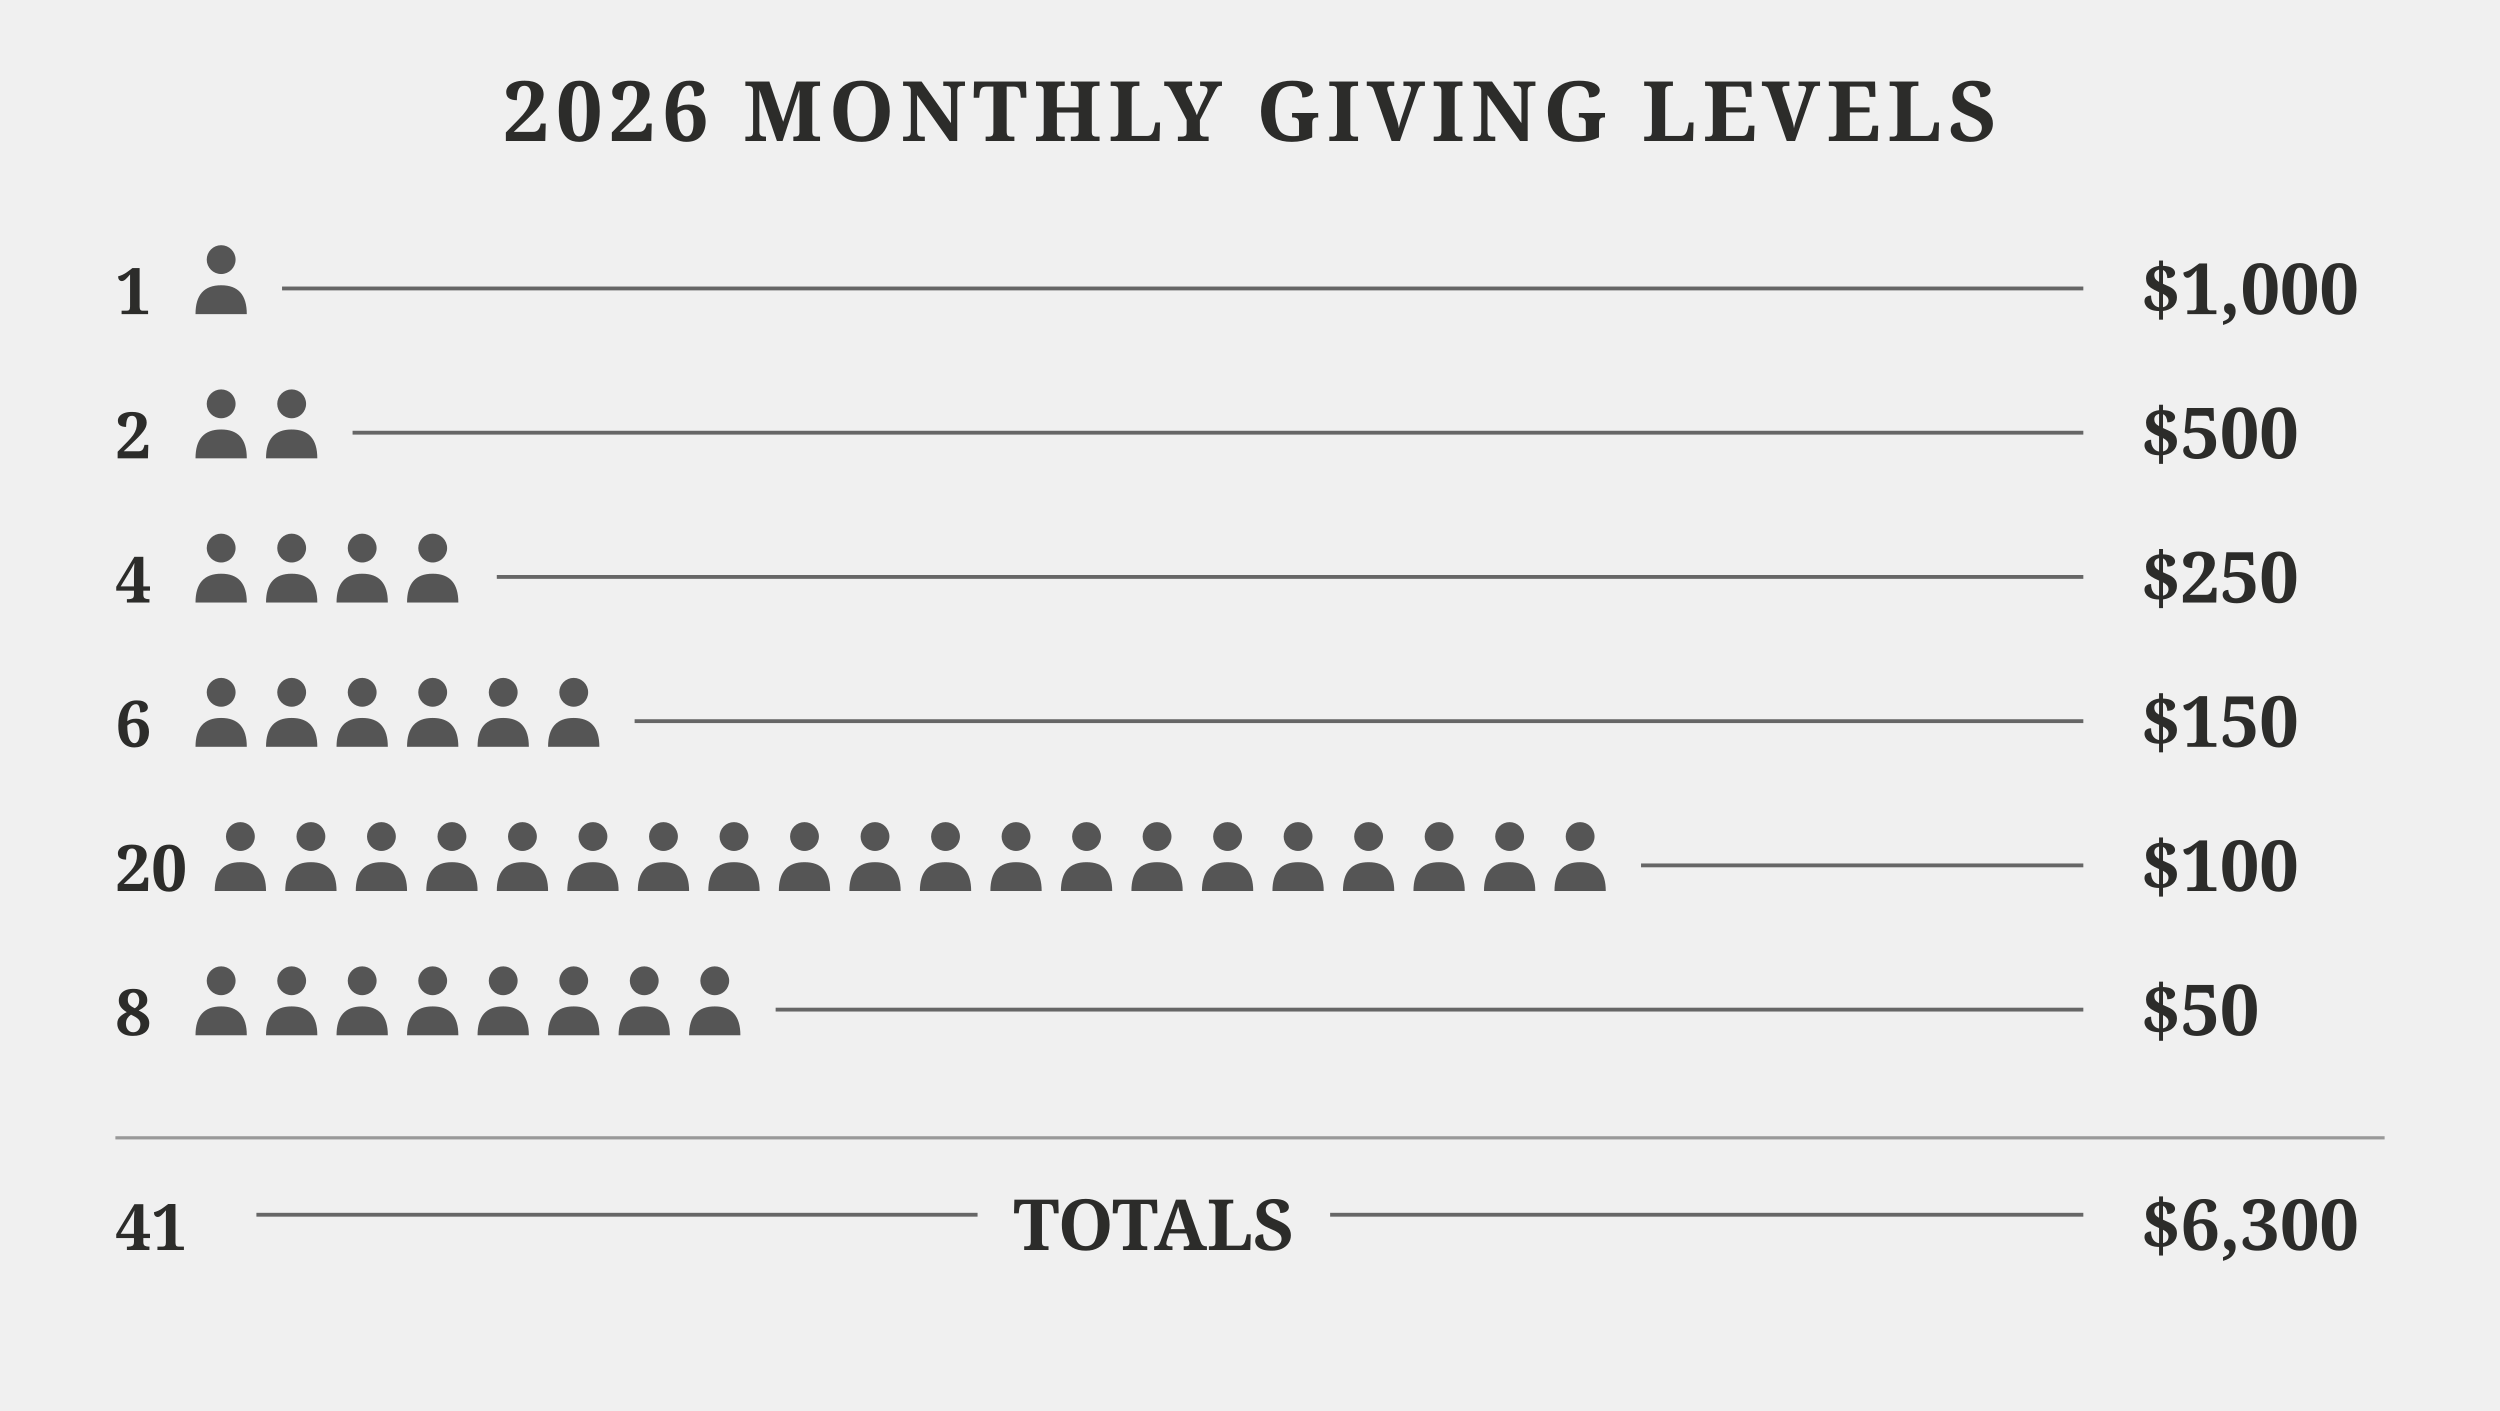
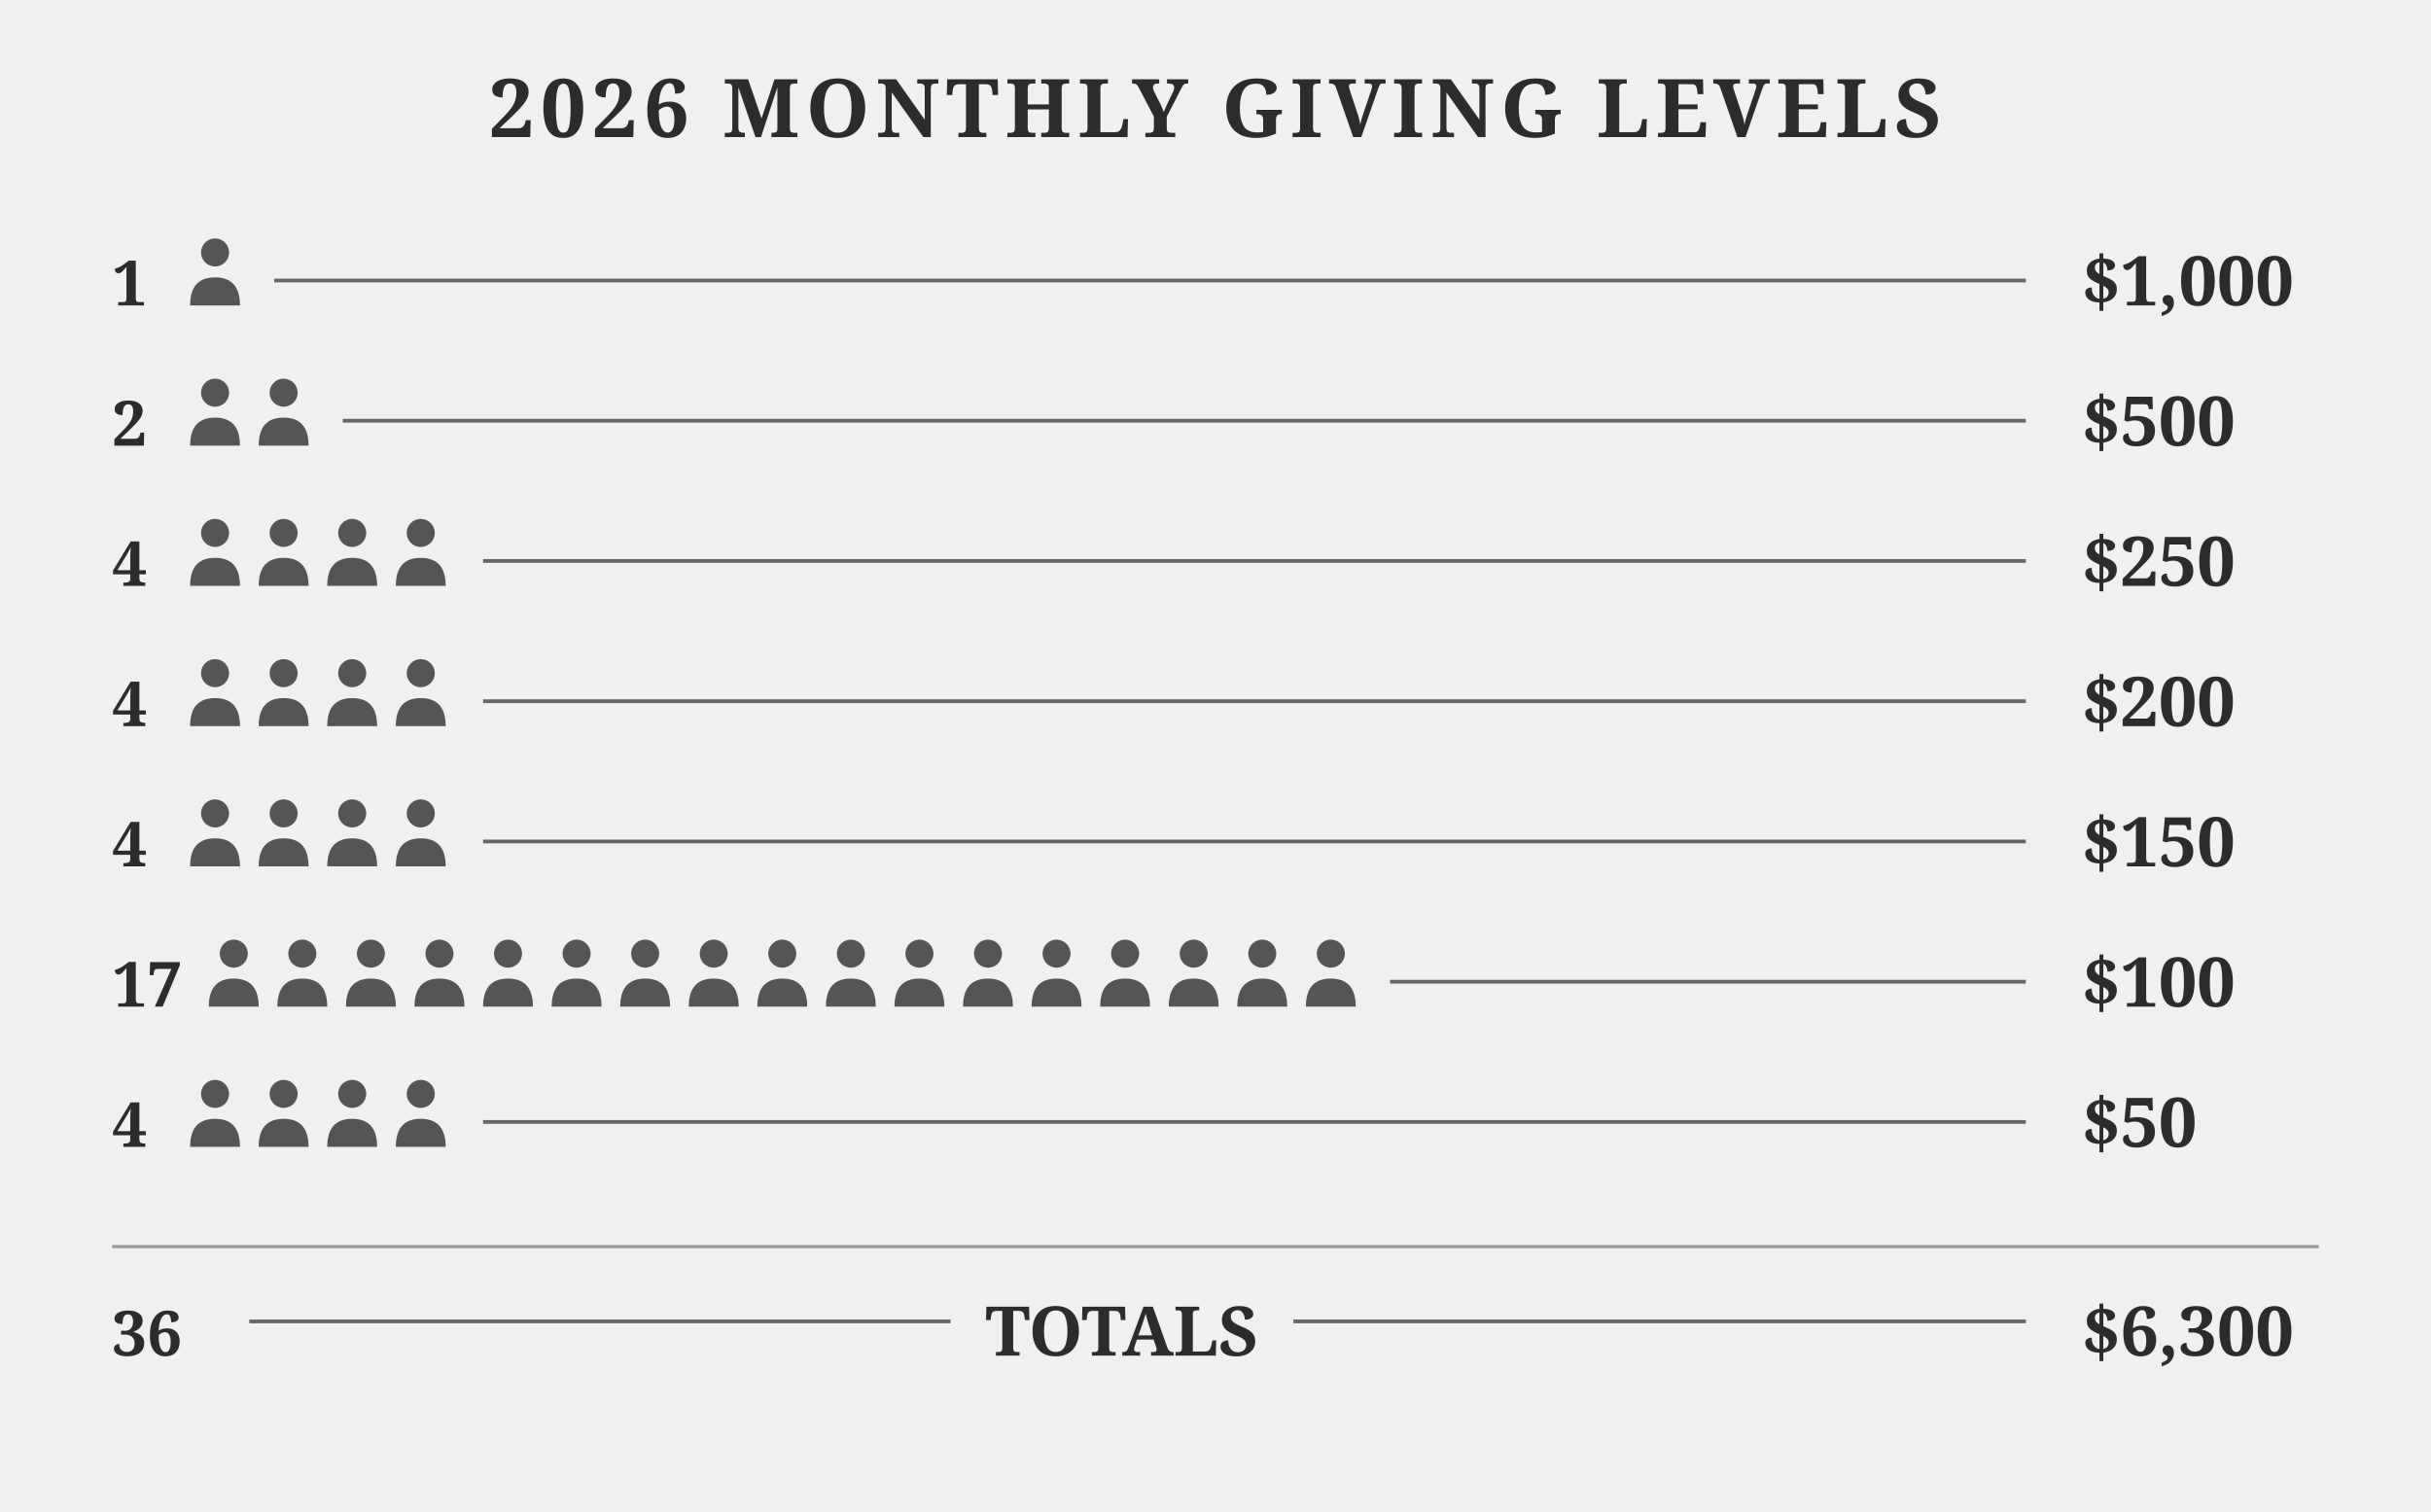
- <svg xmlns="http://www.w3.org/2000/svg" viewBox="0 0 780 440" role="img" font-family="Georgia, serif" style="">
+ <svg xmlns="http://www.w3.org/2000/svg" viewBox="0 0 780 485" role="img" font-family="Georgia, serif" style="">
  <defs>
    <marker id="arr" markerWidth="8" markerHeight="8" refX="6" refY="3" orient="auto">
      <path d="M0,0 L0,6 L8,3 z" fill="#555" />
    </marker>
    <mask id="imagine-text-gaps-new" maskUnits="userSpaceOnUse">
-       <rect x="0" y="0" width="780" height="440" fill="white" />
+       <rect x="0" y="0" width="780" height="485" fill="white" />
      <rect x="32" y="77" width="18" height="27" fill="black" rx="2" />
      <rect x="664" y="76" width="88" height="29" fill="black" rx="2" />
      <rect x="32" y="122" width="20" height="27" fill="black" rx="2" />
      <rect x="664" y="121" width="66" height="29" fill="black" rx="2" />
      <rect x="32" y="167" width="21" height="27" fill="black" rx="2" />
      <rect x="664" y="166" width="66" height="29" fill="black" rx="2" />
      <rect x="32" y="212" width="21" height="27" fill="black" rx="2" />
      <rect x="664" y="211" width="62" height="29" fill="black" rx="2" />
-       <rect x="32" y="257" width="32" height="27" fill="black" rx="2" />
-       <rect x="664" y="256" width="64" height="29" fill="black" rx="2" />
-       <rect x="32" y="302" width="20" height="27" fill="black" rx="2" />
-       <rect x="664" y="301" width="48" height="29" fill="black" rx="2" />
-       <rect x="32" y="369" width="34" height="27" fill="black" rx="2" />
-       <rect x="309" y="369" width="102" height="29" fill="black" rx="2" />
-       <rect x="664" y="369" width="88" height="29" fill="black" rx="2" />
+       <rect x="32" y="257" width="21" height="27" fill="black" rx="2" />
+       <rect x="664" y="256" width="62" height="29" fill="black" rx="2" />
+       <rect x="32" y="302" width="32" height="27" fill="black" rx="2" />
+       <rect x="664" y="301" width="64" height="29" fill="black" rx="2" />
+       <rect x="32" y="347" width="20" height="27" fill="black" rx="2" />
+       <rect x="664" y="346" width="48" height="29" fill="black" rx="2" />
+       <rect x="32" y="414" width="34" height="27" fill="black" rx="2" />
+       <rect x="309" y="414" width="102" height="29" fill="black" rx="2" />
+       <rect x="664" y="414" width="88" height="29" fill="black" rx="2" />
    </mask>
  </defs>
  <text x="390" y="44" text-anchor="middle" font-size="26" font-weight="700" letter-spacing="2" fill="#2C2C2A" style="fill:rgb(44, 44, 42);stroke:none;color:rgb(0, 0, 0);stroke-width:1px;stroke-linecap:butt;stroke-linejoin:miter;opacity:1;font-family:Georgia, serif;font-size:26px;font-weight:700;text-anchor:middle;dominant-baseline:auto">2026 MONTHLY GIVING LEVELS</text>
  <defs>
    <g id="person">
      <circle cx="9" cy="5" r="4.5" fill="#555" />
      <path d="M1,22 Q1,13 9,13 Q17,13 17,22" fill="#555" />
    </g>
  </defs>
  <text x="36" y="98" style="fill:rgb(44, 44, 42);stroke:none;color:rgb(0, 0, 0);stroke-width:1px;stroke-linecap:butt;stroke-linejoin:miter;opacity:1;font-family:Georgia, serif;font-size:20px;font-weight:700;text-anchor:start;dominant-baseline:auto">1</text>
  <use href="#person" x="60" y="76" style="fill:rgb(0, 0, 0);stroke:none;color:rgb(0, 0, 0);stroke-width:1px;stroke-linecap:butt;stroke-linejoin:miter;opacity:1;font-family:Georgia, serif;font-size:16px;font-weight:400;text-anchor:start;dominant-baseline:auto" />
  <line x1="88" y1="90" x2="650" y2="90" style="fill:none;stroke:rgb(102, 102, 102);color:rgb(0, 0, 0);stroke-width:1.2px;stroke-linecap:butt;stroke-linejoin:miter;opacity:1;font-family:Georgia, serif;font-size:16px;font-weight:400;text-anchor:start;dominant-baseline:auto" />
  <text x="668" y="98" style="fill:rgb(44, 44, 42);stroke:none;color:rgb(0, 0, 0);stroke-width:1px;stroke-linecap:butt;stroke-linejoin:miter;opacity:1;font-family:Georgia, serif;font-size:22px;font-weight:700;text-anchor:start;dominant-baseline:auto">$1,000</text>
  <text x="36" y="143" style="fill:rgb(44, 44, 42);stroke:none;color:rgb(0, 0, 0);stroke-width:1px;stroke-linecap:butt;stroke-linejoin:miter;opacity:1;font-family:Georgia, serif;font-size:20px;font-weight:700;text-anchor:start;dominant-baseline:auto">2</text>
  <use href="#person" x="60" y="121" style="fill:rgb(0, 0, 0);stroke:none;color:rgb(0, 0, 0);stroke-width:1px;stroke-linecap:butt;stroke-linejoin:miter;opacity:1;font-family:Georgia, serif;font-size:16px;font-weight:400;text-anchor:start;dominant-baseline:auto" />
  <use href="#person" x="82" y="121" style="fill:rgb(0, 0, 0);stroke:none;color:rgb(0, 0, 0);stroke-width:1px;stroke-linecap:butt;stroke-linejoin:miter;opacity:1;font-family:Georgia, serif;font-size:16px;font-weight:400;text-anchor:start;dominant-baseline:auto" />
  <line x1="110" y1="135" x2="650" y2="135" style="fill:none;stroke:rgb(102, 102, 102);color:rgb(0, 0, 0);stroke-width:1.2px;stroke-linecap:butt;stroke-linejoin:miter;opacity:1;font-family:Georgia, serif;font-size:16px;font-weight:400;text-anchor:start;dominant-baseline:auto" />
  <text x="668" y="143" style="fill:rgb(44, 44, 42);stroke:none;color:rgb(0, 0, 0);stroke-width:1px;stroke-linecap:butt;stroke-linejoin:miter;opacity:1;font-family:Georgia, serif;font-size:22px;font-weight:700;text-anchor:start;dominant-baseline:auto">$500</text>
  <text x="36" y="188" style="fill:rgb(44, 44, 42);stroke:none;color:rgb(0, 0, 0);stroke-width:1px;stroke-linecap:butt;stroke-linejoin:miter;opacity:1;font-family:Georgia, serif;font-size:20px;font-weight:700;text-anchor:start;dominant-baseline:auto">4</text>
  <use href="#person" x="60" y="166" style="fill:rgb(0, 0, 0);stroke:none;color:rgb(0, 0, 0);stroke-width:1px;stroke-linecap:butt;stroke-linejoin:miter;opacity:1;font-family:Georgia, serif;font-size:16px;font-weight:400;text-anchor:start;dominant-baseline:auto" />
  <use href="#person" x="82" y="166" style="fill:rgb(0, 0, 0);stroke:none;color:rgb(0, 0, 0);stroke-width:1px;stroke-linecap:butt;stroke-linejoin:miter;opacity:1;font-family:Georgia, serif;font-size:16px;font-weight:400;text-anchor:start;dominant-baseline:auto" />
  <use href="#person" x="104" y="166" style="fill:rgb(0, 0, 0);stroke:none;color:rgb(0, 0, 0);stroke-width:1px;stroke-linecap:butt;stroke-linejoin:miter;opacity:1;font-family:Georgia, serif;font-size:16px;font-weight:400;text-anchor:start;dominant-baseline:auto" />
  <use href="#person" x="126" y="166" style="fill:rgb(0, 0, 0);stroke:none;color:rgb(0, 0, 0);stroke-width:1px;stroke-linecap:butt;stroke-linejoin:miter;opacity:1;font-family:Georgia, serif;font-size:16px;font-weight:400;text-anchor:start;dominant-baseline:auto" />
  <line x1="155" y1="180" x2="650" y2="180" style="fill:none;stroke:rgb(102, 102, 102);color:rgb(0, 0, 0);stroke-width:1.2px;stroke-linecap:butt;stroke-linejoin:miter;opacity:1;font-family:Georgia, serif;font-size:16px;font-weight:400;text-anchor:start;dominant-baseline:auto" />
  <text x="668" y="188" style="fill:rgb(44, 44, 42);stroke:none;color:rgb(0, 0, 0);stroke-width:1px;stroke-linecap:butt;stroke-linejoin:miter;opacity:1;font-family:Georgia, serif;font-size:22px;font-weight:700;text-anchor:start;dominant-baseline:auto">$250</text>
-   <text x="36" y="233" style="fill:rgb(44, 44, 42);stroke:none;color:rgb(0, 0, 0);stroke-width:1px;stroke-linecap:butt;stroke-linejoin:miter;opacity:1;font-family:Georgia, serif;font-size:20px;font-weight:700;text-anchor:start;dominant-baseline:auto">6</text>
+   <text x="36" y="233" style="fill:rgb(44, 44, 42);stroke:none;color:rgb(0, 0, 0);stroke-width:1px;stroke-linecap:butt;stroke-linejoin:miter;opacity:1;font-family:Georgia, serif;font-size:20px;font-weight:700;text-anchor:start;dominant-baseline:auto">4</text>
  <use href="#person" x="60" y="211" style="fill:rgb(0, 0, 0);stroke:none;color:rgb(0, 0, 0);stroke-width:1px;stroke-linecap:butt;stroke-linejoin:miter;opacity:1;font-family:Georgia, serif;font-size:16px;font-weight:400;text-anchor:start;dominant-baseline:auto" />
  <use href="#person" x="82" y="211" style="fill:rgb(0, 0, 0);stroke:none;color:rgb(0, 0, 0);stroke-width:1px;stroke-linecap:butt;stroke-linejoin:miter;opacity:1;font-family:Georgia, serif;font-size:16px;font-weight:400;text-anchor:start;dominant-baseline:auto" />
  <use href="#person" x="104" y="211" style="fill:rgb(0, 0, 0);stroke:none;color:rgb(0, 0, 0);stroke-width:1px;stroke-linecap:butt;stroke-linejoin:miter;opacity:1;font-family:Georgia, serif;font-size:16px;font-weight:400;text-anchor:start;dominant-baseline:auto" />
  <use href="#person" x="126" y="211" style="fill:rgb(0, 0, 0);stroke:none;color:rgb(0, 0, 0);stroke-width:1px;stroke-linecap:butt;stroke-linejoin:miter;opacity:1;font-family:Georgia, serif;font-size:16px;font-weight:400;text-anchor:start;dominant-baseline:auto" />
-   <use href="#person" x="148" y="211" style="fill:rgb(0, 0, 0);stroke:none;color:rgb(0, 0, 0);stroke-width:1px;stroke-linecap:butt;stroke-linejoin:miter;opacity:1;font-family:Georgia, serif;font-size:16px;font-weight:400;text-anchor:start;dominant-baseline:auto" />
-   <use href="#person" x="170" y="211" style="fill:rgb(0, 0, 0);stroke:none;color:rgb(0, 0, 0);stroke-width:1px;stroke-linecap:butt;stroke-linejoin:miter;opacity:1;font-family:Georgia, serif;font-size:16px;font-weight:400;text-anchor:start;dominant-baseline:auto" />
-   <line x1="198" y1="225" x2="650" y2="225" style="fill:none;stroke:rgb(102, 102, 102);color:rgb(0, 0, 0);stroke-width:1.2px;stroke-linecap:butt;stroke-linejoin:miter;opacity:1;font-family:Georgia, serif;font-size:16px;font-weight:400;text-anchor:start;dominant-baseline:auto" />
-   <text x="668" y="233" style="fill:rgb(44, 44, 42);stroke:none;color:rgb(0, 0, 0);stroke-width:1px;stroke-linecap:butt;stroke-linejoin:miter;opacity:1;font-family:Georgia, serif;font-size:22px;font-weight:700;text-anchor:start;dominant-baseline:auto">$150</text>
-   <text x="36" y="278" style="fill:rgb(44, 44, 42);stroke:none;color:rgb(0, 0, 0);stroke-width:1px;stroke-linecap:butt;stroke-linejoin:miter;opacity:1;font-family:Georgia, serif;font-size:20px;font-weight:700;text-anchor:start;dominant-baseline:auto">20</text>
-   <use href="#person" x="66" y="256" style="fill:rgb(0, 0, 0);stroke:none;color:rgb(0, 0, 0);stroke-width:1px;stroke-linecap:butt;stroke-linejoin:miter;opacity:1;font-family:Georgia, serif;font-size:16px;font-weight:400;text-anchor:start;dominant-baseline:auto" />
-   <use href="#person" x="88" y="256" style="fill:rgb(0, 0, 0);stroke:none;color:rgb(0, 0, 0);stroke-width:1px;stroke-linecap:butt;stroke-linejoin:miter;opacity:1;font-family:Georgia, serif;font-size:16px;font-weight:400;text-anchor:start;dominant-baseline:auto" />
-   <use href="#person" x="110" y="256" style="fill:rgb(0, 0, 0);stroke:none;color:rgb(0, 0, 0);stroke-width:1px;stroke-linecap:butt;stroke-linejoin:miter;opacity:1;font-family:Georgia, serif;font-size:16px;font-weight:400;text-anchor:start;dominant-baseline:auto" />
-   <use href="#person" x="132" y="256" style="fill:rgb(0, 0, 0);stroke:none;color:rgb(0, 0, 0);stroke-width:1px;stroke-linecap:butt;stroke-linejoin:miter;opacity:1;font-family:Georgia, serif;font-size:16px;font-weight:400;text-anchor:start;dominant-baseline:auto" />
-   <use href="#person" x="154" y="256" style="fill:rgb(0, 0, 0);stroke:none;color:rgb(0, 0, 0);stroke-width:1px;stroke-linecap:butt;stroke-linejoin:miter;opacity:1;font-family:Georgia, serif;font-size:16px;font-weight:400;text-anchor:start;dominant-baseline:auto" />
-   <use href="#person" x="176" y="256" style="fill:rgb(0, 0, 0);stroke:none;color:rgb(0, 0, 0);stroke-width:1px;stroke-linecap:butt;stroke-linejoin:miter;opacity:1;font-family:Georgia, serif;font-size:16px;font-weight:400;text-anchor:start;dominant-baseline:auto" />
-   <use href="#person" x="198" y="256" style="fill:rgb(0, 0, 0);stroke:none;color:rgb(0, 0, 0);stroke-width:1px;stroke-linecap:butt;stroke-linejoin:miter;opacity:1;font-family:Georgia, serif;font-size:16px;font-weight:400;text-anchor:start;dominant-baseline:auto" />
-   <use href="#person" x="220" y="256" style="fill:rgb(0, 0, 0);stroke:none;color:rgb(0, 0, 0);stroke-width:1px;stroke-linecap:butt;stroke-linejoin:miter;opacity:1;font-family:Georgia, serif;font-size:16px;font-weight:400;text-anchor:start;dominant-baseline:auto" />
-   <use href="#person" x="242" y="256" style="fill:rgb(0, 0, 0);stroke:none;color:rgb(0, 0, 0);stroke-width:1px;stroke-linecap:butt;stroke-linejoin:miter;opacity:1;font-family:Georgia, serif;font-size:16px;font-weight:400;text-anchor:start;dominant-baseline:auto" />
-   <use href="#person" x="264" y="256" style="fill:rgb(0, 0, 0);stroke:none;color:rgb(0, 0, 0);stroke-width:1px;stroke-linecap:butt;stroke-linejoin:miter;opacity:1;font-family:Georgia, serif;font-size:16px;font-weight:400;text-anchor:start;dominant-baseline:auto" />
-   <use href="#person" x="286" y="256" style="fill:rgb(0, 0, 0);stroke:none;color:rgb(0, 0, 0);stroke-width:1px;stroke-linecap:butt;stroke-linejoin:miter;opacity:1;font-family:Georgia, serif;font-size:16px;font-weight:400;text-anchor:start;dominant-baseline:auto" />
-   <use href="#person" x="308" y="256" style="fill:rgb(0, 0, 0);stroke:none;color:rgb(0, 0, 0);stroke-width:1px;stroke-linecap:butt;stroke-linejoin:miter;opacity:1;font-family:Georgia, serif;font-size:16px;font-weight:400;text-anchor:start;dominant-baseline:auto" />
-   <use href="#person" x="330" y="256" style="fill:rgb(0, 0, 0);stroke:none;color:rgb(0, 0, 0);stroke-width:1px;stroke-linecap:butt;stroke-linejoin:miter;opacity:1;font-family:Georgia, serif;font-size:16px;font-weight:400;text-anchor:start;dominant-baseline:auto" />
-   <use href="#person" x="352" y="256" style="fill:rgb(0, 0, 0);stroke:none;color:rgb(0, 0, 0);stroke-width:1px;stroke-linecap:butt;stroke-linejoin:miter;opacity:1;font-family:Georgia, serif;font-size:16px;font-weight:400;text-anchor:start;dominant-baseline:auto" />
-   <use href="#person" x="374" y="256" style="fill:rgb(0, 0, 0);stroke:none;color:rgb(0, 0, 0);stroke-width:1px;stroke-linecap:butt;stroke-linejoin:miter;opacity:1;font-family:Georgia, serif;font-size:16px;font-weight:400;text-anchor:start;dominant-baseline:auto" />
-   <use href="#person" x="396" y="256" style="fill:rgb(0, 0, 0);stroke:none;color:rgb(0, 0, 0);stroke-width:1px;stroke-linecap:butt;stroke-linejoin:miter;opacity:1;font-family:Georgia, serif;font-size:16px;font-weight:400;text-anchor:start;dominant-baseline:auto" />
-   <use href="#person" x="418" y="256" style="fill:rgb(0, 0, 0);stroke:none;color:rgb(0, 0, 0);stroke-width:1px;stroke-linecap:butt;stroke-linejoin:miter;opacity:1;font-family:Georgia, serif;font-size:16px;font-weight:400;text-anchor:start;dominant-baseline:auto" />
-   <use href="#person" x="440" y="256" style="fill:rgb(0, 0, 0);stroke:none;color:rgb(0, 0, 0);stroke-width:1px;stroke-linecap:butt;stroke-linejoin:miter;opacity:1;font-family:Georgia, serif;font-size:16px;font-weight:400;text-anchor:start;dominant-baseline:auto" />
-   <use href="#person" x="462" y="256" style="fill:rgb(0, 0, 0);stroke:none;color:rgb(0, 0, 0);stroke-width:1px;stroke-linecap:butt;stroke-linejoin:miter;opacity:1;font-family:Georgia, serif;font-size:16px;font-weight:400;text-anchor:start;dominant-baseline:auto" />
-   <use href="#person" x="484" y="256" style="fill:rgb(0, 0, 0);stroke:none;color:rgb(0, 0, 0);stroke-width:1px;stroke-linecap:butt;stroke-linejoin:miter;opacity:1;font-family:Georgia, serif;font-size:16px;font-weight:400;text-anchor:start;dominant-baseline:auto" />
-   <line x1="512" y1="270" x2="650" y2="270" style="fill:none;stroke:rgb(102, 102, 102);color:rgb(0, 0, 0);stroke-width:1.2px;stroke-linecap:butt;stroke-linejoin:miter;opacity:1;font-family:Georgia, serif;font-size:16px;font-weight:400;text-anchor:start;dominant-baseline:auto" />
-   <text x="668" y="278" style="fill:rgb(44, 44, 42);stroke:none;color:rgb(0, 0, 0);stroke-width:1px;stroke-linecap:butt;stroke-linejoin:miter;opacity:1;font-family:Georgia, serif;font-size:22px;font-weight:700;text-anchor:start;dominant-baseline:auto">$100</text>
-   <text x="36" y="323" style="fill:rgb(44, 44, 42);stroke:none;color:rgb(0, 0, 0);stroke-width:1px;stroke-linecap:butt;stroke-linejoin:miter;opacity:1;font-family:Georgia, serif;font-size:20px;font-weight:700;text-anchor:start;dominant-baseline:auto">8</text>
-   <use href="#person" x="60" y="301" style="fill:rgb(0, 0, 0);stroke:none;color:rgb(0, 0, 0);stroke-width:1px;stroke-linecap:butt;stroke-linejoin:miter;opacity:1;font-family:Georgia, serif;font-size:16px;font-weight:400;text-anchor:start;dominant-baseline:auto" />
-   <use href="#person" x="82" y="301" style="fill:rgb(0, 0, 0);stroke:none;color:rgb(0, 0, 0);stroke-width:1px;stroke-linecap:butt;stroke-linejoin:miter;opacity:1;font-family:Georgia, serif;font-size:16px;font-weight:400;text-anchor:start;dominant-baseline:auto" />
-   <use href="#person" x="104" y="301" style="fill:rgb(0, 0, 0);stroke:none;color:rgb(0, 0, 0);stroke-width:1px;stroke-linecap:butt;stroke-linejoin:miter;opacity:1;font-family:Georgia, serif;font-size:16px;font-weight:400;text-anchor:start;dominant-baseline:auto" />
-   <use href="#person" x="126" y="301" style="fill:rgb(0, 0, 0);stroke:none;color:rgb(0, 0, 0);stroke-width:1px;stroke-linecap:butt;stroke-linejoin:miter;opacity:1;font-family:Georgia, serif;font-size:16px;font-weight:400;text-anchor:start;dominant-baseline:auto" />
-   <use href="#person" x="148" y="301" style="fill:rgb(0, 0, 0);stroke:none;color:rgb(0, 0, 0);stroke-width:1px;stroke-linecap:butt;stroke-linejoin:miter;opacity:1;font-family:Georgia, serif;font-size:16px;font-weight:400;text-anchor:start;dominant-baseline:auto" />
-   <use href="#person" x="170" y="301" style="fill:rgb(0, 0, 0);stroke:none;color:rgb(0, 0, 0);stroke-width:1px;stroke-linecap:butt;stroke-linejoin:miter;opacity:1;font-family:Georgia, serif;font-size:16px;font-weight:400;text-anchor:start;dominant-baseline:auto" />
-   <use href="#person" x="192" y="301" style="fill:rgb(0, 0, 0);stroke:none;color:rgb(0, 0, 0);stroke-width:1px;stroke-linecap:butt;stroke-linejoin:miter;opacity:1;font-family:Georgia, serif;font-size:16px;font-weight:400;text-anchor:start;dominant-baseline:auto" />
-   <use href="#person" x="214" y="301" style="fill:rgb(0, 0, 0);stroke:none;color:rgb(0, 0, 0);stroke-width:1px;stroke-linecap:butt;stroke-linejoin:miter;opacity:1;font-family:Georgia, serif;font-size:16px;font-weight:400;text-anchor:start;dominant-baseline:auto" />
-   <line x1="242" y1="315" x2="650" y2="315" style="fill:none;stroke:rgb(102, 102, 102);color:rgb(0, 0, 0);stroke-width:1.2px;stroke-linecap:butt;stroke-linejoin:miter;opacity:1;font-family:Georgia, serif;font-size:16px;font-weight:400;text-anchor:start;dominant-baseline:auto" />
-   <text x="668" y="323" style="fill:rgb(44, 44, 42);stroke:none;color:rgb(0, 0, 0);stroke-width:1px;stroke-linecap:butt;stroke-linejoin:miter;opacity:1;font-family:Georgia, serif;font-size:22px;font-weight:700;text-anchor:start;dominant-baseline:auto">$50</text>
-   <line x1="36" y1="355" x2="744" y2="355" stroke="#999" stroke-width="1" style="fill:rgb(0, 0, 0);stroke:rgb(153, 153, 153);color:rgb(0, 0, 0);stroke-width:1px;stroke-linecap:butt;stroke-linejoin:miter;opacity:1;font-family:Georgia, serif;font-size:16px;font-weight:400;text-anchor:start;dominant-baseline:auto" />
-   <text x="36" y="390" font-size="24" font-weight="700" style="fill:rgb(44, 44, 42);stroke:none;color:rgb(0, 0, 0);stroke-width:1px;stroke-linecap:butt;stroke-linejoin:miter;opacity:1;font-family:Georgia, serif;font-size:20px;font-weight:700;text-anchor:start;dominant-baseline:auto">41</text>
-   <line x1="80" y1="379" x2="305" y2="379" stroke="#666" mask="url(#imagine-text-gaps-new)" style="fill:none;stroke:rgb(102, 102, 102);color:rgb(0, 0, 0);stroke-width:1.2px;stroke-linecap:butt;stroke-linejoin:miter;opacity:1;font-family:Georgia, serif;font-size:16px;font-weight:400;text-anchor:start;dominant-baseline:auto" />
-   <text x="360" y="390" text-anchor="middle" style="fill:rgb(44, 44, 42);stroke:none;color:rgb(0, 0, 0);stroke-width:1px;stroke-linecap:butt;stroke-linejoin:miter;opacity:1;font-family:Georgia, serif;font-size:22px;font-weight:700;text-anchor:middle;dominant-baseline:auto">TOTALS</text>
-   <line x1="415" y1="379" x2="650" y2="379" mask="url(#imagine-text-gaps-new)" style="fill:none;stroke:rgb(102, 102, 102);color:rgb(0, 0, 0);stroke-width:1.2px;stroke-linecap:butt;stroke-linejoin:miter;opacity:1;font-family:Georgia, serif;font-size:16px;font-weight:400;text-anchor:start;dominant-baseline:auto" />
-   <text x="668" y="390" style="fill:rgb(44, 44, 42);stroke:none;color:rgb(0, 0, 0);stroke-width:1px;stroke-linecap:butt;stroke-linejoin:miter;opacity:1;font-family:Georgia, serif;font-size:22px;font-weight:700;text-anchor:start;dominant-baseline:auto">$6,300</text>
+   <line x1="155" y1="225" x2="650" y2="225" style="fill:none;stroke:rgb(102, 102, 102);color:rgb(0, 0, 0);stroke-width:1.2px;stroke-linecap:butt;stroke-linejoin:miter;opacity:1;font-family:Georgia, serif;font-size:16px;font-weight:400;text-anchor:start;dominant-baseline:auto" />
+   <text x="668" y="233" style="fill:rgb(44, 44, 42);stroke:none;color:rgb(0, 0, 0);stroke-width:1px;stroke-linecap:butt;stroke-linejoin:miter;opacity:1;font-family:Georgia, serif;font-size:22px;font-weight:700;text-anchor:start;dominant-baseline:auto">$200</text>
+   <text x="36" y="278" style="fill:rgb(44, 44, 42);stroke:none;color:rgb(0, 0, 0);stroke-width:1px;stroke-linecap:butt;stroke-linejoin:miter;opacity:1;font-family:Georgia, serif;font-size:20px;font-weight:700;text-anchor:start;dominant-baseline:auto">4</text>
+   <use href="#person" x="60" y="256" style="fill:rgb(0, 0, 0);stroke:none;color:rgb(0, 0, 0);stroke-width:1px;stroke-linecap:butt;stroke-linejoin:miter;opacity:1;font-family:Georgia, serif;font-size:16px;font-weight:400;text-anchor:start;dominant-baseline:auto" />
+   <use href="#person" x="82" y="256" style="fill:rgb(0, 0, 0);stroke:none;color:rgb(0, 0, 0);stroke-width:1px;stroke-linecap:butt;stroke-linejoin:miter;opacity:1;font-family:Georgia, serif;font-size:16px;font-weight:400;text-anchor:start;dominant-baseline:auto" />
+   <use href="#person" x="104" y="256" style="fill:rgb(0, 0, 0);stroke:none;color:rgb(0, 0, 0);stroke-width:1px;stroke-linecap:butt;stroke-linejoin:miter;opacity:1;font-family:Georgia, serif;font-size:16px;font-weight:400;text-anchor:start;dominant-baseline:auto" />
+   <use href="#person" x="126" y="256" style="fill:rgb(0, 0, 0);stroke:none;color:rgb(0, 0, 0);stroke-width:1px;stroke-linecap:butt;stroke-linejoin:miter;opacity:1;font-family:Georgia, serif;font-size:16px;font-weight:400;text-anchor:start;dominant-baseline:auto" />
+   <line x1="155" y1="270" x2="650" y2="270" style="fill:none;stroke:rgb(102, 102, 102);color:rgb(0, 0, 0);stroke-width:1.2px;stroke-linecap:butt;stroke-linejoin:miter;opacity:1;font-family:Georgia, serif;font-size:16px;font-weight:400;text-anchor:start;dominant-baseline:auto" />
+   <text x="668" y="278" style="fill:rgb(44, 44, 42);stroke:none;color:rgb(0, 0, 0);stroke-width:1px;stroke-linecap:butt;stroke-linejoin:miter;opacity:1;font-family:Georgia, serif;font-size:22px;font-weight:700;text-anchor:start;dominant-baseline:auto">$150</text>
+   <text x="36" y="323" style="fill:rgb(44, 44, 42);stroke:none;color:rgb(0, 0, 0);stroke-width:1px;stroke-linecap:butt;stroke-linejoin:miter;opacity:1;font-family:Georgia, serif;font-size:20px;font-weight:700;text-anchor:start;dominant-baseline:auto">17</text>
+   <use href="#person" x="66" y="301" style="fill:rgb(0, 0, 0);stroke:none;color:rgb(0, 0, 0);stroke-width:1px;stroke-linecap:butt;stroke-linejoin:miter;opacity:1;font-family:Georgia, serif;font-size:16px;font-weight:400;text-anchor:start;dominant-baseline:auto" />
+   <use href="#person" x="88" y="301" style="fill:rgb(0, 0, 0);stroke:none;color:rgb(0, 0, 0);stroke-width:1px;stroke-linecap:butt;stroke-linejoin:miter;opacity:1;font-family:Georgia, serif;font-size:16px;font-weight:400;text-anchor:start;dominant-baseline:auto" />
+   <use href="#person" x="110" y="301" style="fill:rgb(0, 0, 0);stroke:none;color:rgb(0, 0, 0);stroke-width:1px;stroke-linecap:butt;stroke-linejoin:miter;opacity:1;font-family:Georgia, serif;font-size:16px;font-weight:400;text-anchor:start;dominant-baseline:auto" />
+   <use href="#person" x="132" y="301" style="fill:rgb(0, 0, 0);stroke:none;color:rgb(0, 0, 0);stroke-width:1px;stroke-linecap:butt;stroke-linejoin:miter;opacity:1;font-family:Georgia, serif;font-size:16px;font-weight:400;text-anchor:start;dominant-baseline:auto" />
+   <use href="#person" x="154" y="301" style="fill:rgb(0, 0, 0);stroke:none;color:rgb(0, 0, 0);stroke-width:1px;stroke-linecap:butt;stroke-linejoin:miter;opacity:1;font-family:Georgia, serif;font-size:16px;font-weight:400;text-anchor:start;dominant-baseline:auto" />
+   <use href="#person" x="176" y="301" style="fill:rgb(0, 0, 0);stroke:none;color:rgb(0, 0, 0);stroke-width:1px;stroke-linecap:butt;stroke-linejoin:miter;opacity:1;font-family:Georgia, serif;font-size:16px;font-weight:400;text-anchor:start;dominant-baseline:auto" />
+   <use href="#person" x="198" y="301" style="fill:rgb(0, 0, 0);stroke:none;color:rgb(0, 0, 0);stroke-width:1px;stroke-linecap:butt;stroke-linejoin:miter;opacity:1;font-family:Georgia, serif;font-size:16px;font-weight:400;text-anchor:start;dominant-baseline:auto" />
+   <use href="#person" x="220" y="301" style="fill:rgb(0, 0, 0);stroke:none;color:rgb(0, 0, 0);stroke-width:1px;stroke-linecap:butt;stroke-linejoin:miter;opacity:1;font-family:Georgia, serif;font-size:16px;font-weight:400;text-anchor:start;dominant-baseline:auto" />
+   <use href="#person" x="242" y="301" style="fill:rgb(0, 0, 0);stroke:none;color:rgb(0, 0, 0);stroke-width:1px;stroke-linecap:butt;stroke-linejoin:miter;opacity:1;font-family:Georgia, serif;font-size:16px;font-weight:400;text-anchor:start;dominant-baseline:auto" />
+   <use href="#person" x="264" y="301" style="fill:rgb(0, 0, 0);stroke:none;color:rgb(0, 0, 0);stroke-width:1px;stroke-linecap:butt;stroke-linejoin:miter;opacity:1;font-family:Georgia, serif;font-size:16px;font-weight:400;text-anchor:start;dominant-baseline:auto" />
+   <use href="#person" x="286" y="301" style="fill:rgb(0, 0, 0);stroke:none;color:rgb(0, 0, 0);stroke-width:1px;stroke-linecap:butt;stroke-linejoin:miter;opacity:1;font-family:Georgia, serif;font-size:16px;font-weight:400;text-anchor:start;dominant-baseline:auto" />
+   <use href="#person" x="308" y="301" style="fill:rgb(0, 0, 0);stroke:none;color:rgb(0, 0, 0);stroke-width:1px;stroke-linecap:butt;stroke-linejoin:miter;opacity:1;font-family:Georgia, serif;font-size:16px;font-weight:400;text-anchor:start;dominant-baseline:auto" />
+   <use href="#person" x="330" y="301" style="fill:rgb(0, 0, 0);stroke:none;color:rgb(0, 0, 0);stroke-width:1px;stroke-linecap:butt;stroke-linejoin:miter;opacity:1;font-family:Georgia, serif;font-size:16px;font-weight:400;text-anchor:start;dominant-baseline:auto" />
+   <use href="#person" x="352" y="301" style="fill:rgb(0, 0, 0);stroke:none;color:rgb(0, 0, 0);stroke-width:1px;stroke-linecap:butt;stroke-linejoin:miter;opacity:1;font-family:Georgia, serif;font-size:16px;font-weight:400;text-anchor:start;dominant-baseline:auto" />
+   <use href="#person" x="374" y="301" style="fill:rgb(0, 0, 0);stroke:none;color:rgb(0, 0, 0);stroke-width:1px;stroke-linecap:butt;stroke-linejoin:miter;opacity:1;font-family:Georgia, serif;font-size:16px;font-weight:400;text-anchor:start;dominant-baseline:auto" />
+   <use href="#person" x="396" y="301" style="fill:rgb(0, 0, 0);stroke:none;color:rgb(0, 0, 0);stroke-width:1px;stroke-linecap:butt;stroke-linejoin:miter;opacity:1;font-family:Georgia, serif;font-size:16px;font-weight:400;text-anchor:start;dominant-baseline:auto" />
+   <use href="#person" x="418" y="301" style="fill:rgb(0, 0, 0);stroke:none;color:rgb(0, 0, 0);stroke-width:1px;stroke-linecap:butt;stroke-linejoin:miter;opacity:1;font-family:Georgia, serif;font-size:16px;font-weight:400;text-anchor:start;dominant-baseline:auto" />
+   <line x1="446" y1="315" x2="650" y2="315" style="fill:none;stroke:rgb(102, 102, 102);color:rgb(0, 0, 0);stroke-width:1.2px;stroke-linecap:butt;stroke-linejoin:miter;opacity:1;font-family:Georgia, serif;font-size:16px;font-weight:400;text-anchor:start;dominant-baseline:auto" />
+   <text x="668" y="323" style="fill:rgb(44, 44, 42);stroke:none;color:rgb(0, 0, 0);stroke-width:1px;stroke-linecap:butt;stroke-linejoin:miter;opacity:1;font-family:Georgia, serif;font-size:22px;font-weight:700;text-anchor:start;dominant-baseline:auto">$100</text>
+   <text x="36" y="368" style="fill:rgb(44, 44, 42);stroke:none;color:rgb(0, 0, 0);stroke-width:1px;stroke-linecap:butt;stroke-linejoin:miter;opacity:1;font-family:Georgia, serif;font-size:20px;font-weight:700;text-anchor:start;dominant-baseline:auto">4</text>
+   <use href="#person" x="60" y="346" style="fill:rgb(0, 0, 0);stroke:none;color:rgb(0, 0, 0);stroke-width:1px;stroke-linecap:butt;stroke-linejoin:miter;opacity:1;font-family:Georgia, serif;font-size:16px;font-weight:400;text-anchor:start;dominant-baseline:auto" />
+   <use href="#person" x="82" y="346" style="fill:rgb(0, 0, 0);stroke:none;color:rgb(0, 0, 0);stroke-width:1px;stroke-linecap:butt;stroke-linejoin:miter;opacity:1;font-family:Georgia, serif;font-size:16px;font-weight:400;text-anchor:start;dominant-baseline:auto" />
+   <use href="#person" x="104" y="346" style="fill:rgb(0, 0, 0);stroke:none;color:rgb(0, 0, 0);stroke-width:1px;stroke-linecap:butt;stroke-linejoin:miter;opacity:1;font-family:Georgia, serif;font-size:16px;font-weight:400;text-anchor:start;dominant-baseline:auto" />
+   <use href="#person" x="126" y="346" style="fill:rgb(0, 0, 0);stroke:none;color:rgb(0, 0, 0);stroke-width:1px;stroke-linecap:butt;stroke-linejoin:miter;opacity:1;font-family:Georgia, serif;font-size:16px;font-weight:400;text-anchor:start;dominant-baseline:auto" />
+   <line x1="155" y1="360" x2="650" y2="360" style="fill:none;stroke:rgb(102, 102, 102);color:rgb(0, 0, 0);stroke-width:1.2px;stroke-linecap:butt;stroke-linejoin:miter;opacity:1;font-family:Georgia, serif;font-size:16px;font-weight:400;text-anchor:start;dominant-baseline:auto" />
+   <text x="668" y="368" style="fill:rgb(44, 44, 42);stroke:none;color:rgb(0, 0, 0);stroke-width:1px;stroke-linecap:butt;stroke-linejoin:miter;opacity:1;font-family:Georgia, serif;font-size:22px;font-weight:700;text-anchor:start;dominant-baseline:auto">$50</text>
+   <line x1="36" y1="400" x2="744" y2="400" stroke="#999" stroke-width="1" style="fill:rgb(0, 0, 0);stroke:rgb(153, 153, 153);color:rgb(0, 0, 0);stroke-width:1px;stroke-linecap:butt;stroke-linejoin:miter;opacity:1;font-family:Georgia, serif;font-size:16px;font-weight:400;text-anchor:start;dominant-baseline:auto" />
+   <text x="36" y="435" font-size="24" font-weight="700" style="fill:rgb(44, 44, 42);stroke:none;color:rgb(0, 0, 0);stroke-width:1px;stroke-linecap:butt;stroke-linejoin:miter;opacity:1;font-family:Georgia, serif;font-size:20px;font-weight:700;text-anchor:start;dominant-baseline:auto">36</text>
+   <line x1="80" y1="424" x2="305" y2="424" stroke="#666" mask="url(#imagine-text-gaps-new)" style="fill:none;stroke:rgb(102, 102, 102);color:rgb(0, 0, 0);stroke-width:1.2px;stroke-linecap:butt;stroke-linejoin:miter;opacity:1;font-family:Georgia, serif;font-size:16px;font-weight:400;text-anchor:start;dominant-baseline:auto" />
+   <text x="360" y="435" text-anchor="middle" style="fill:rgb(44, 44, 42);stroke:none;color:rgb(0, 0, 0);stroke-width:1px;stroke-linecap:butt;stroke-linejoin:miter;opacity:1;font-family:Georgia, serif;font-size:22px;font-weight:700;text-anchor:middle;dominant-baseline:auto">TOTALS</text>
+   <line x1="415" y1="424" x2="650" y2="424" mask="url(#imagine-text-gaps-new)" style="fill:none;stroke:rgb(102, 102, 102);color:rgb(0, 0, 0);stroke-width:1.2px;stroke-linecap:butt;stroke-linejoin:miter;opacity:1;font-family:Georgia, serif;font-size:16px;font-weight:400;text-anchor:start;dominant-baseline:auto" />
+   <text x="668" y="435" style="fill:rgb(44, 44, 42);stroke:none;color:rgb(0, 0, 0);stroke-width:1px;stroke-linecap:butt;stroke-linejoin:miter;opacity:1;font-family:Georgia, serif;font-size:22px;font-weight:700;text-anchor:start;dominant-baseline:auto">$6,300</text>
</svg>
